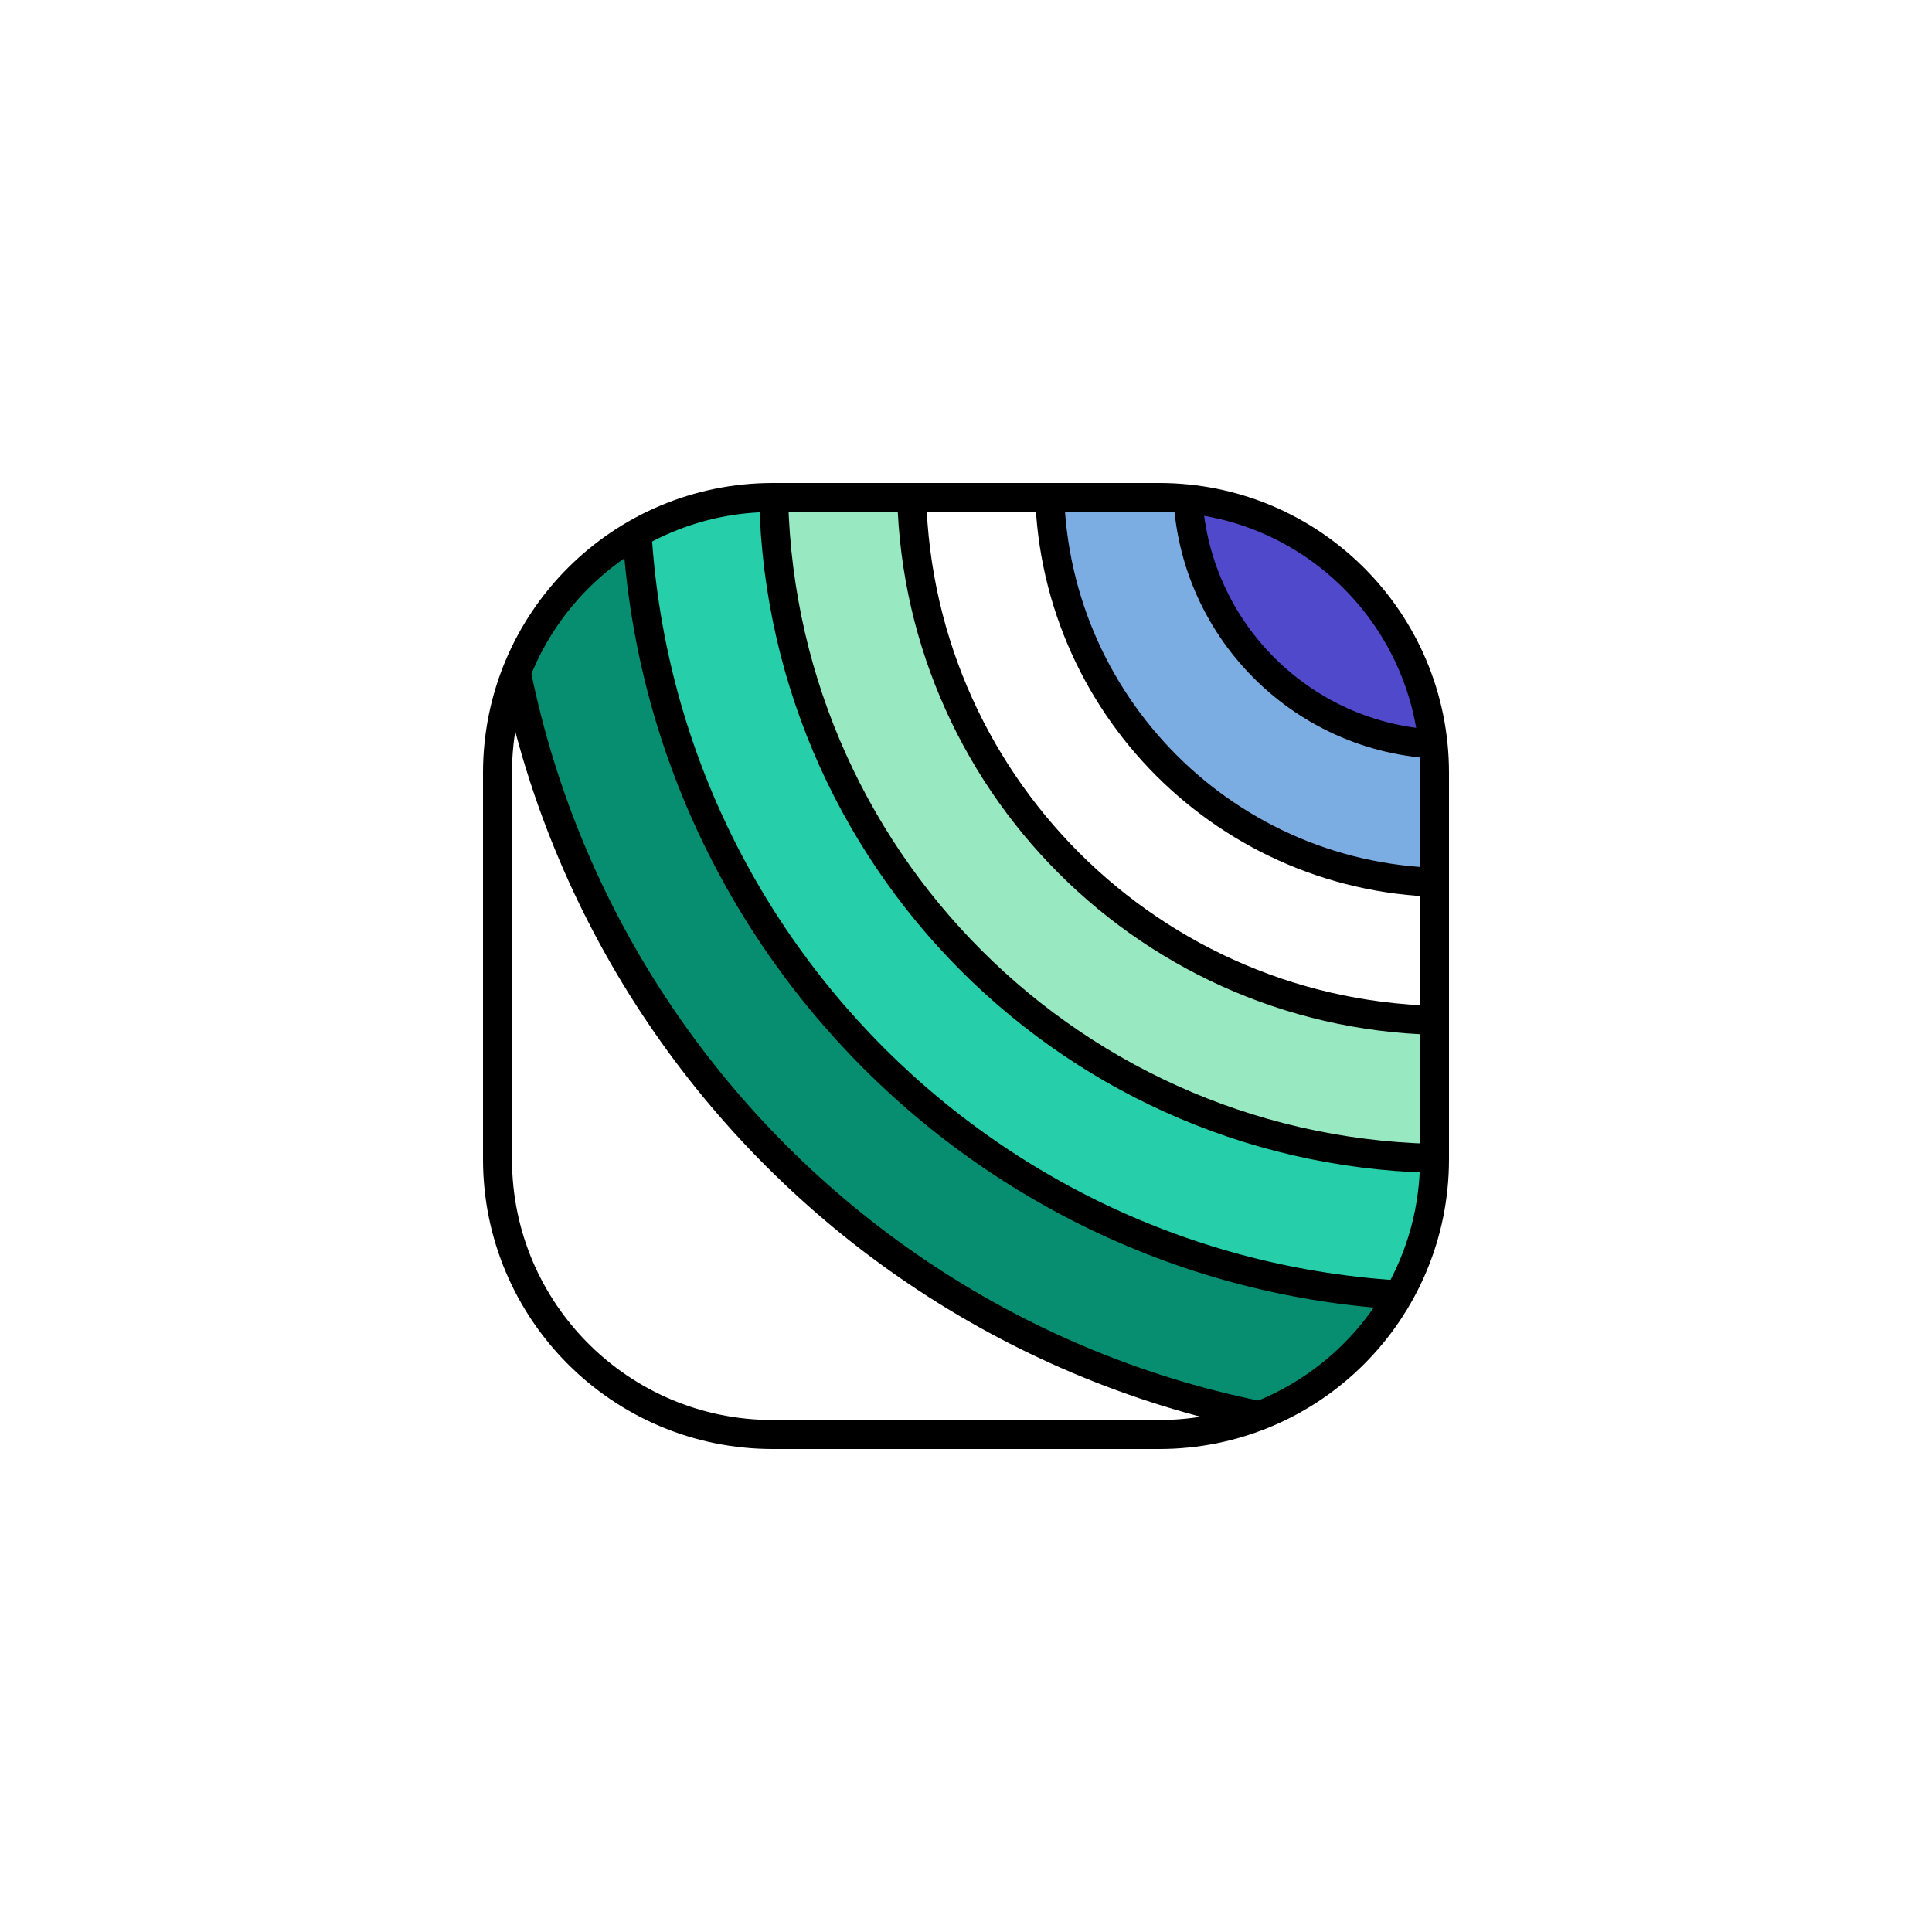
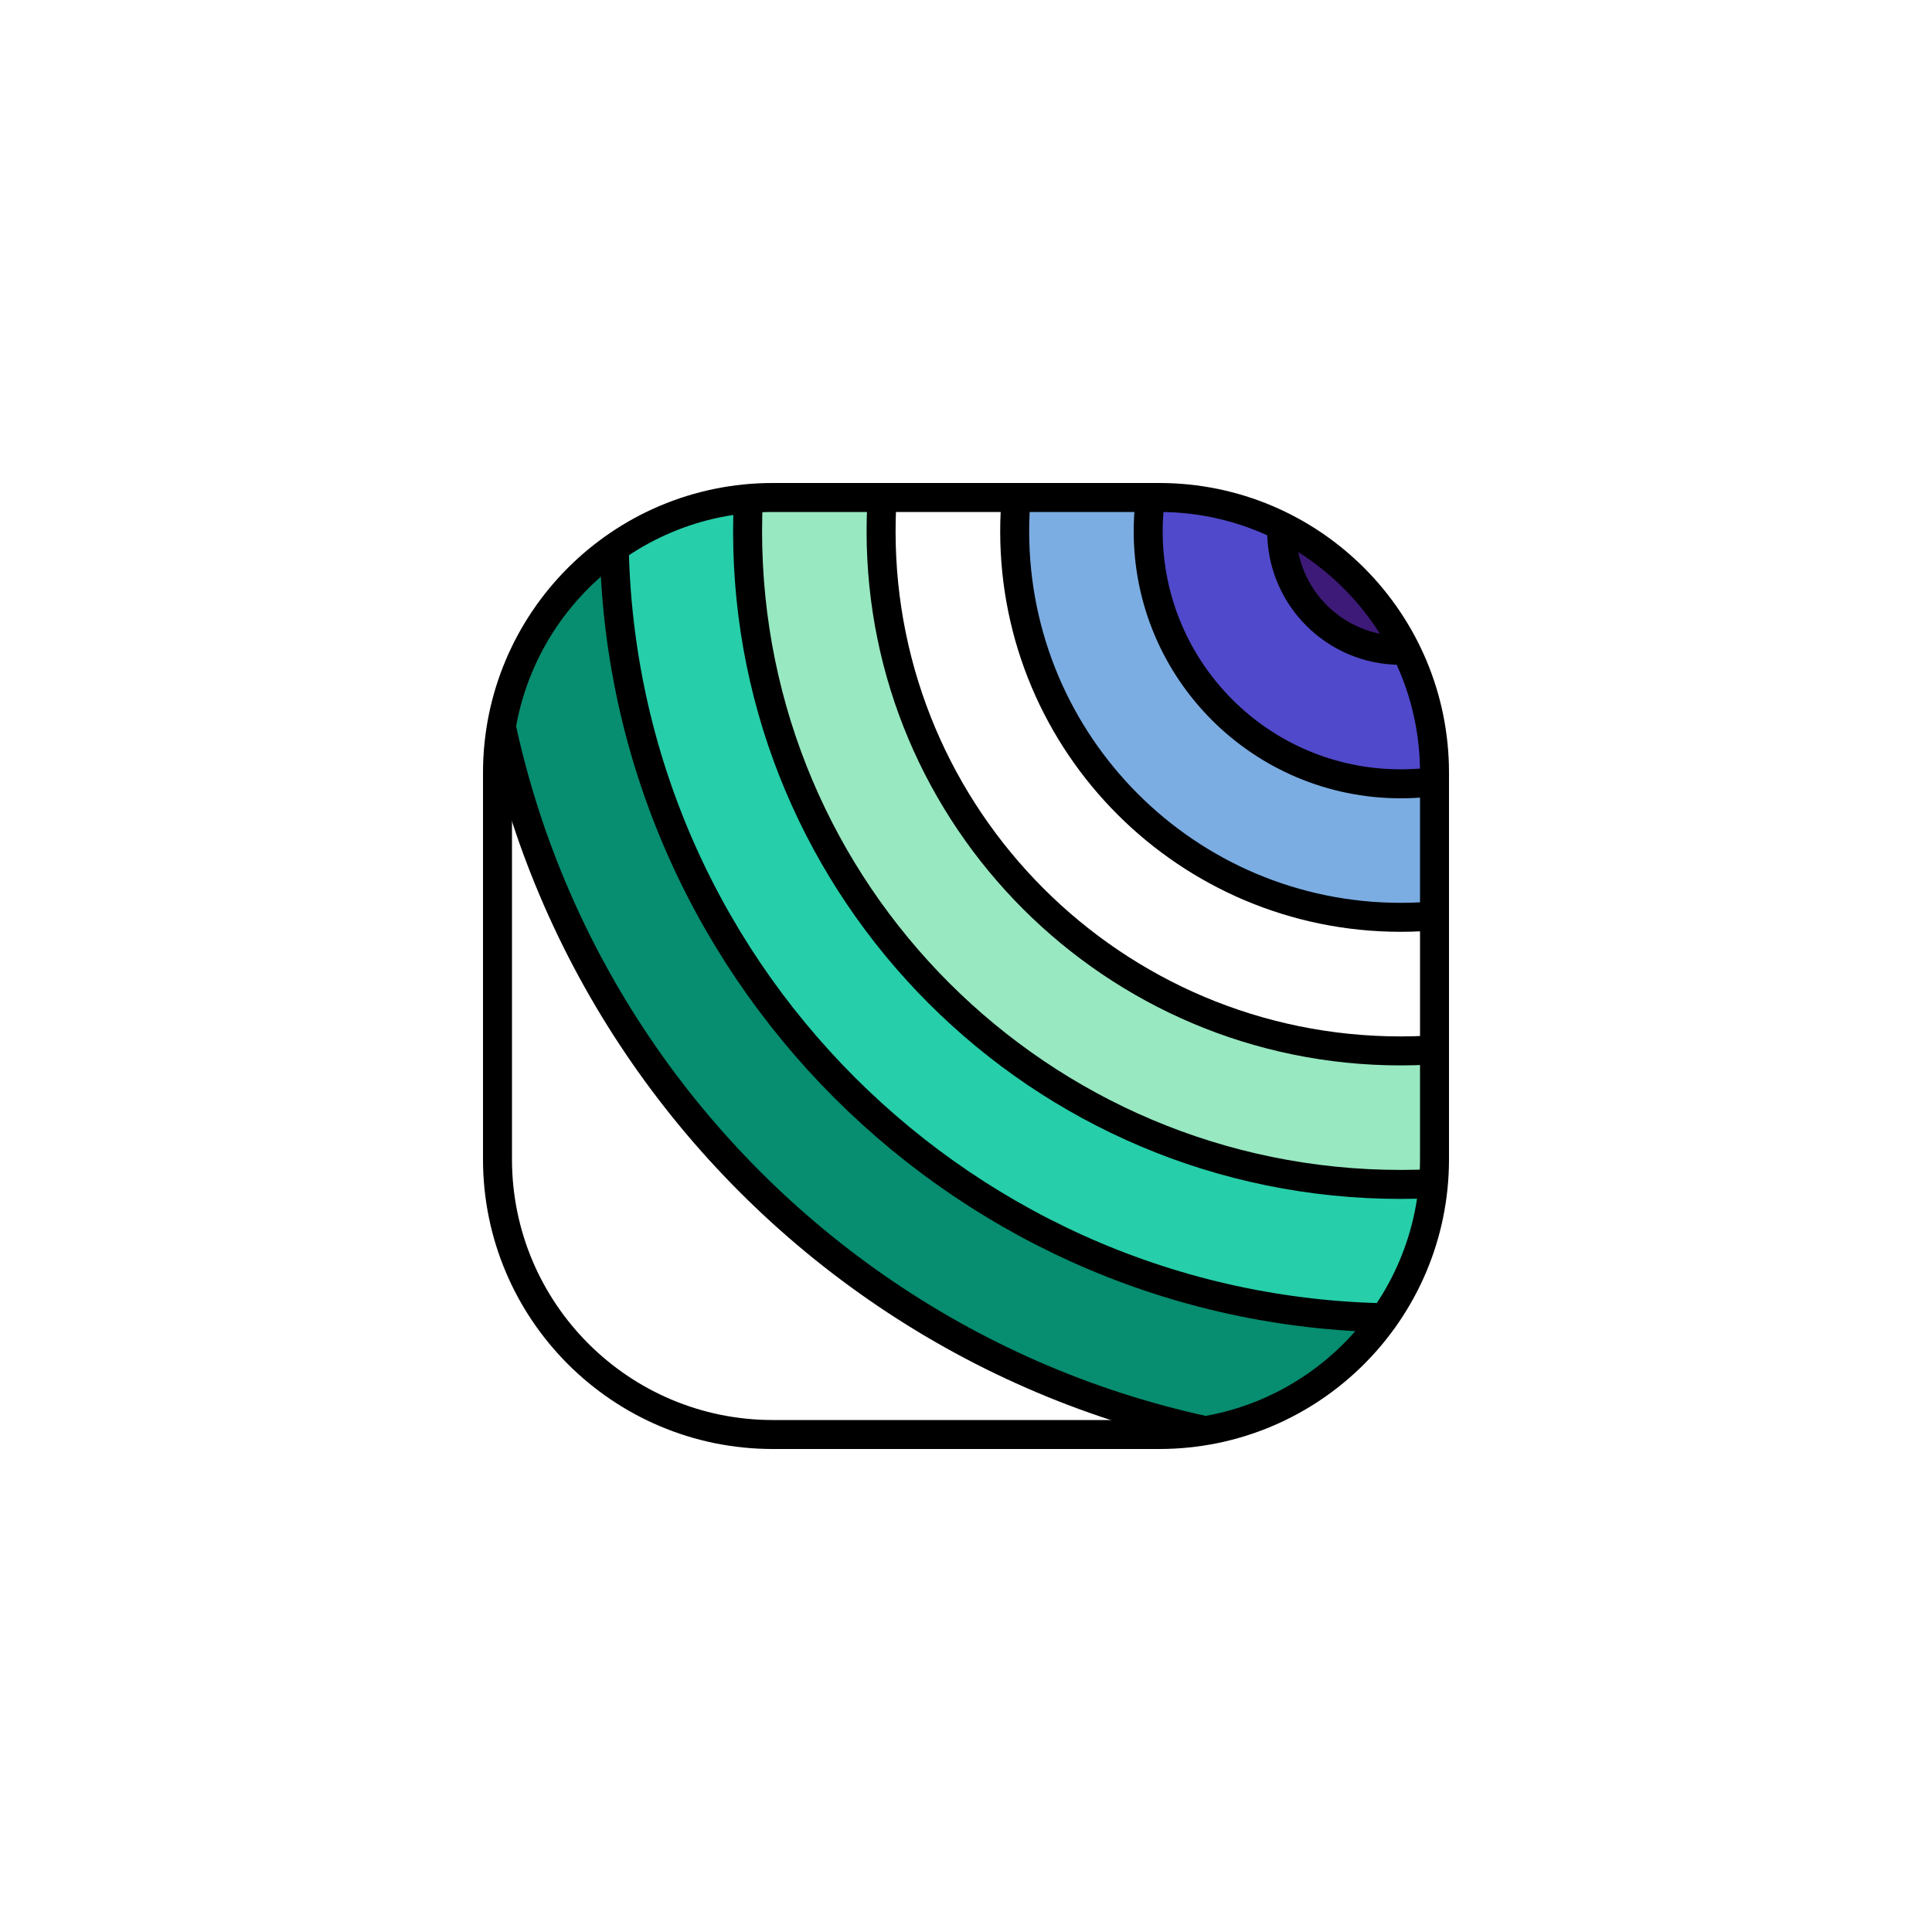
<svg xmlns="http://www.w3.org/2000/svg" width="512" height="512" viewBox="0 0 100 100" focusable="false" role="img" aria-label="engender">
  <rect width="100" height="100" fill="#FFFFFF" />
  <g transform="translate(25,25) scale(0.5)">
    <defs>
      <clipPath id="mark-tile">
        <rect x="1.5" y="1.5" width="97" height="97" rx="28.50" />
      </clipPath>
    </defs>
    <g clip-path="url(#mark-tile)">
      <rect width="100" height="100" fill="#FFFFFF" />
-       <circle cx="100" cy="0" r="98.50" fill="#078D70" stroke="#000" stroke-width="3" />
-       <circle cx="100" cy="0" r="84.21" fill="#26CEAA" stroke="#000" stroke-width="3" />
-       <circle cx="100" cy="0" r="69.93" fill="#98E8C1" stroke="#000" stroke-width="3" />
-       <circle cx="100" cy="0" r="55.64" fill="#FFFFFF" stroke="#000" stroke-width="3" />
-       <circle cx="100" cy="0" r="41.36" fill="#7BADE2" stroke="#000" stroke-width="3" />
-       <circle cx="100" cy="0" r="27.07" fill="#5049CB" stroke="#000" stroke-width="3" />
-       <circle cx="100" cy="0" r="12.79" fill="#3D1A78" stroke="#000" stroke-width="3" />
+       <circle cx="95" cy="5" r="95.25" fill="#078D70" stroke="#000" stroke-width="3" />
+       <circle cx="95" cy="5" r="81.43" fill="#26CEAA" stroke="#000" stroke-width="3" />
+       <circle cx="95" cy="5" r="67.61" fill="#98E8C1" stroke="#000" stroke-width="3" />
+       <circle cx="95" cy="5" r="53.79" fill="#FFFFFF" stroke="#000" stroke-width="3" />
+       <circle cx="95" cy="5" r="39.96" fill="#7BADE2" stroke="#000" stroke-width="3" />
+       <circle cx="95" cy="5" r="26.14" fill="#5049CB" stroke="#000" stroke-width="3" />
+       <circle cx="95" cy="5" r="12.32" fill="#3D1A78" stroke="#000" stroke-width="3" />
    </g>
    <rect x="1.5" y="1.5" width="97" height="97" rx="28.50" fill="none" stroke="#000" stroke-width="3" />
  </g>
</svg>
